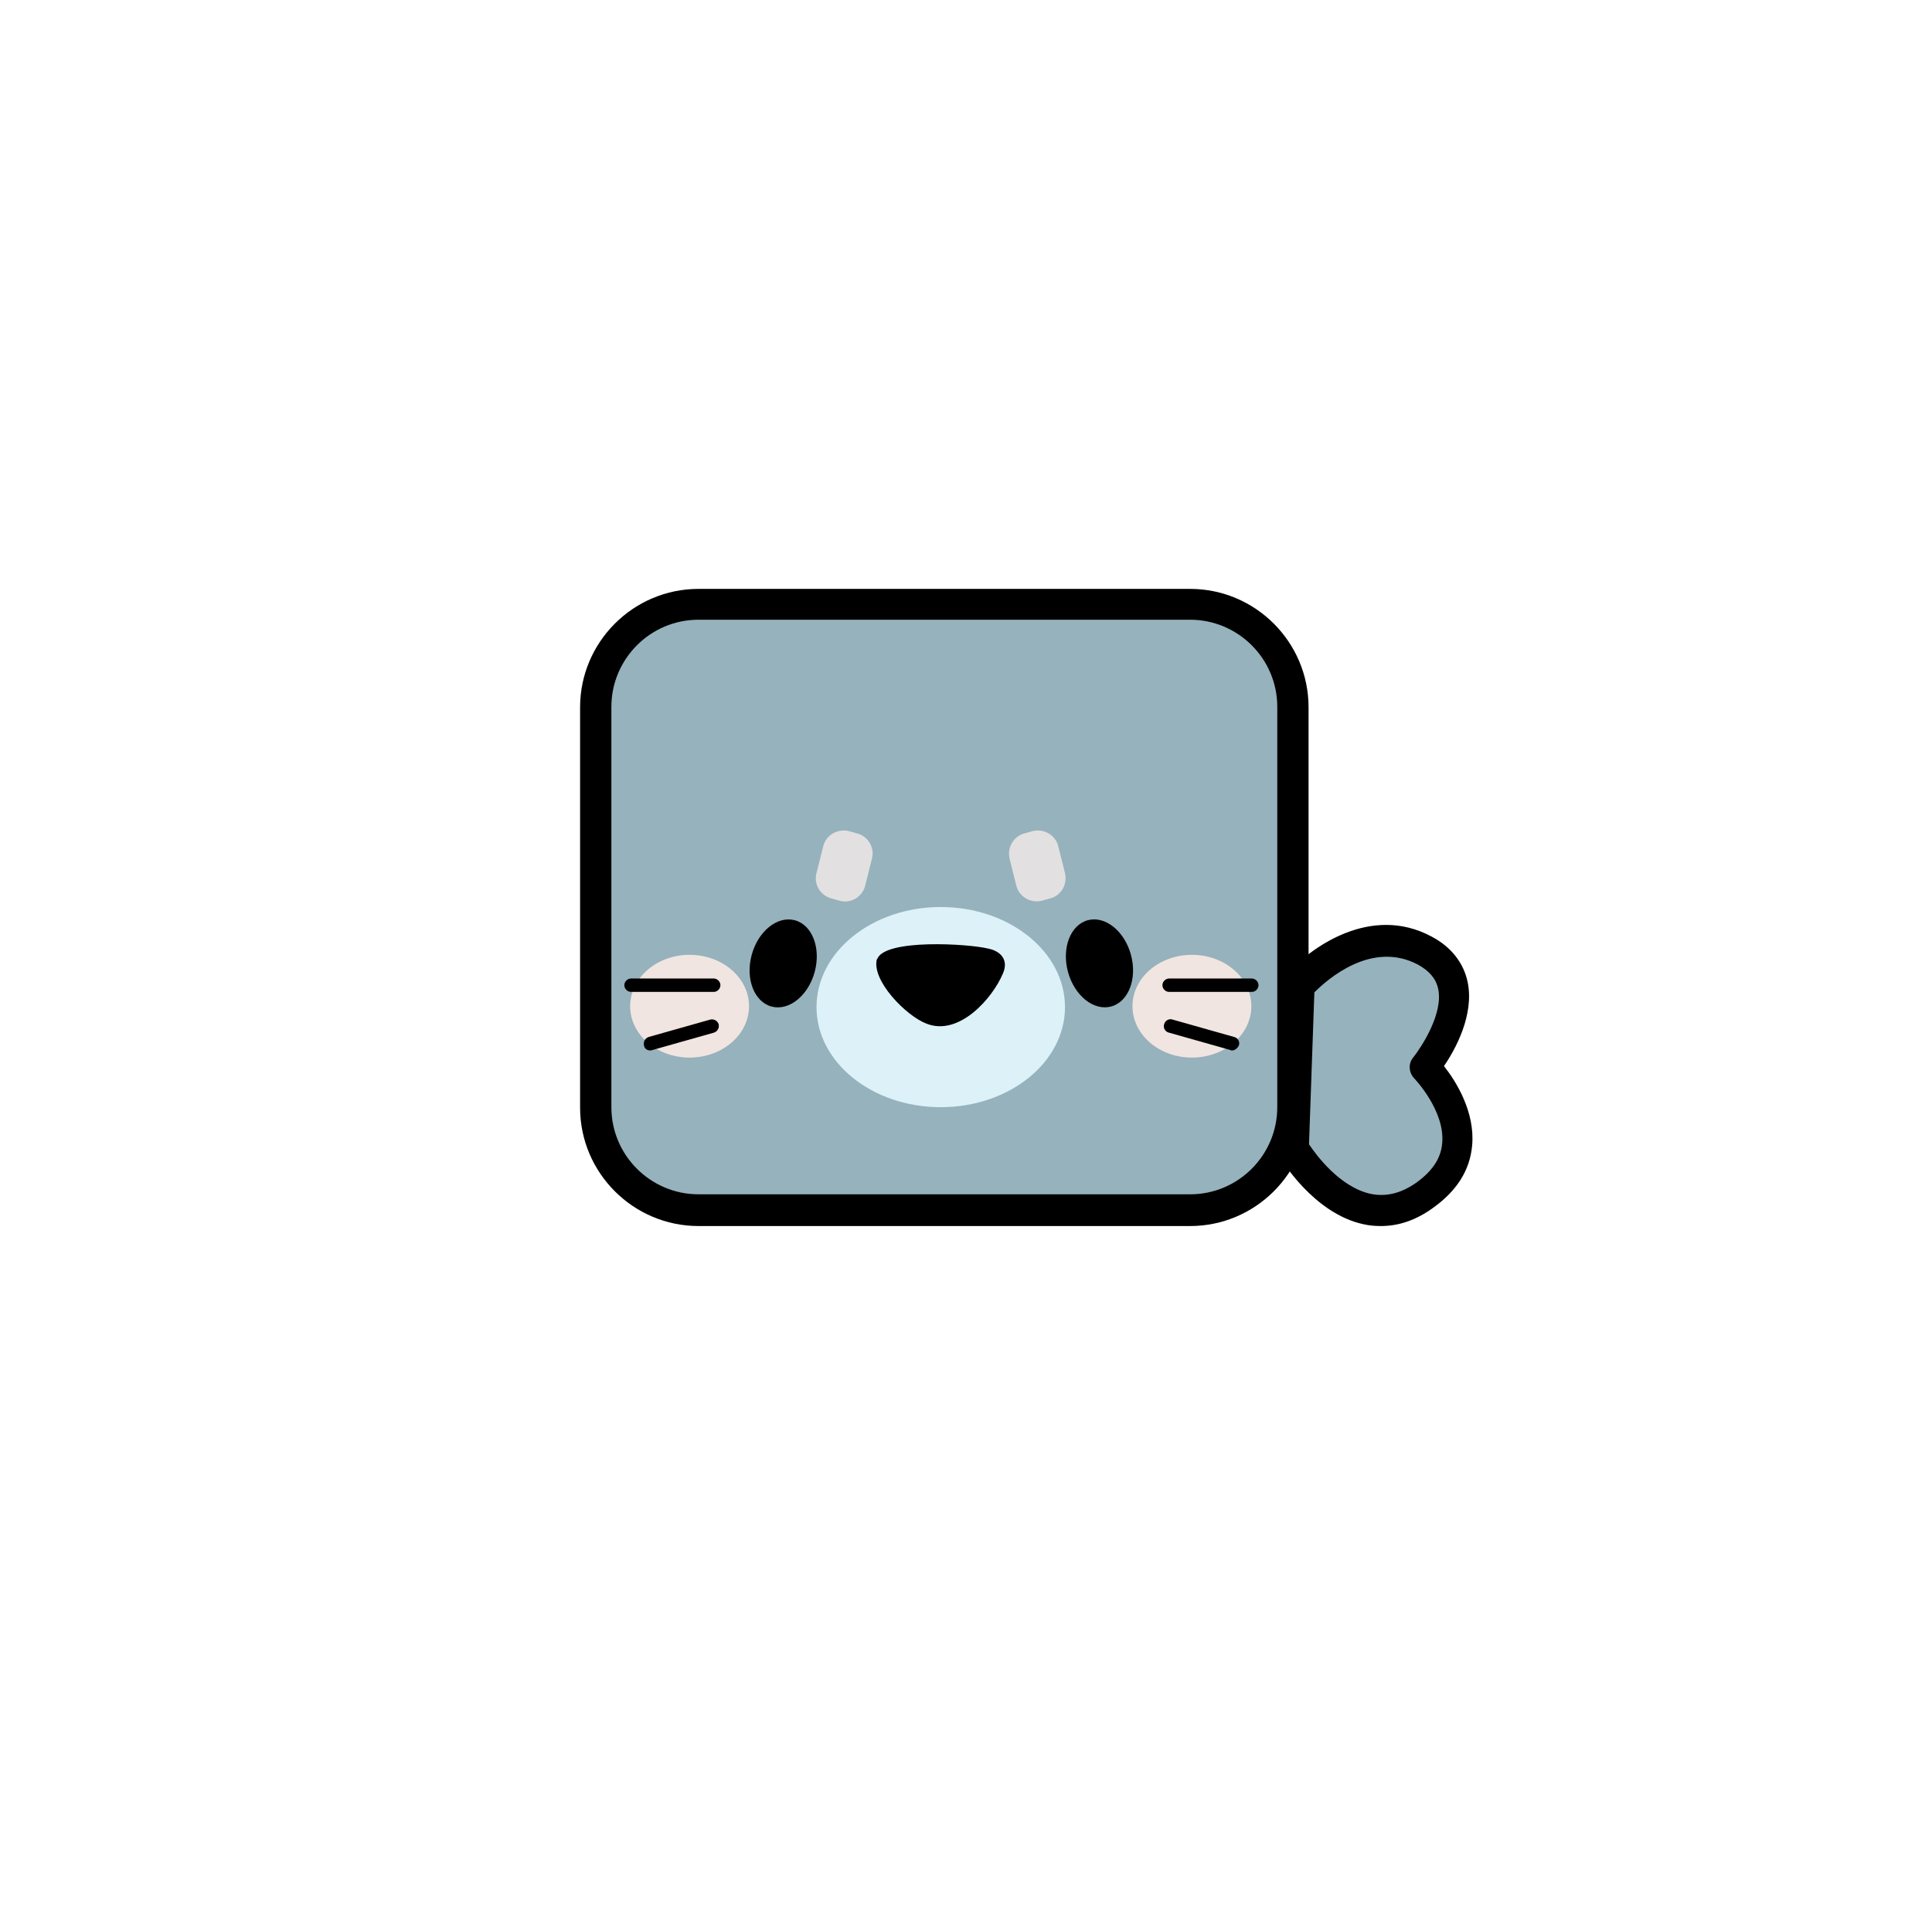
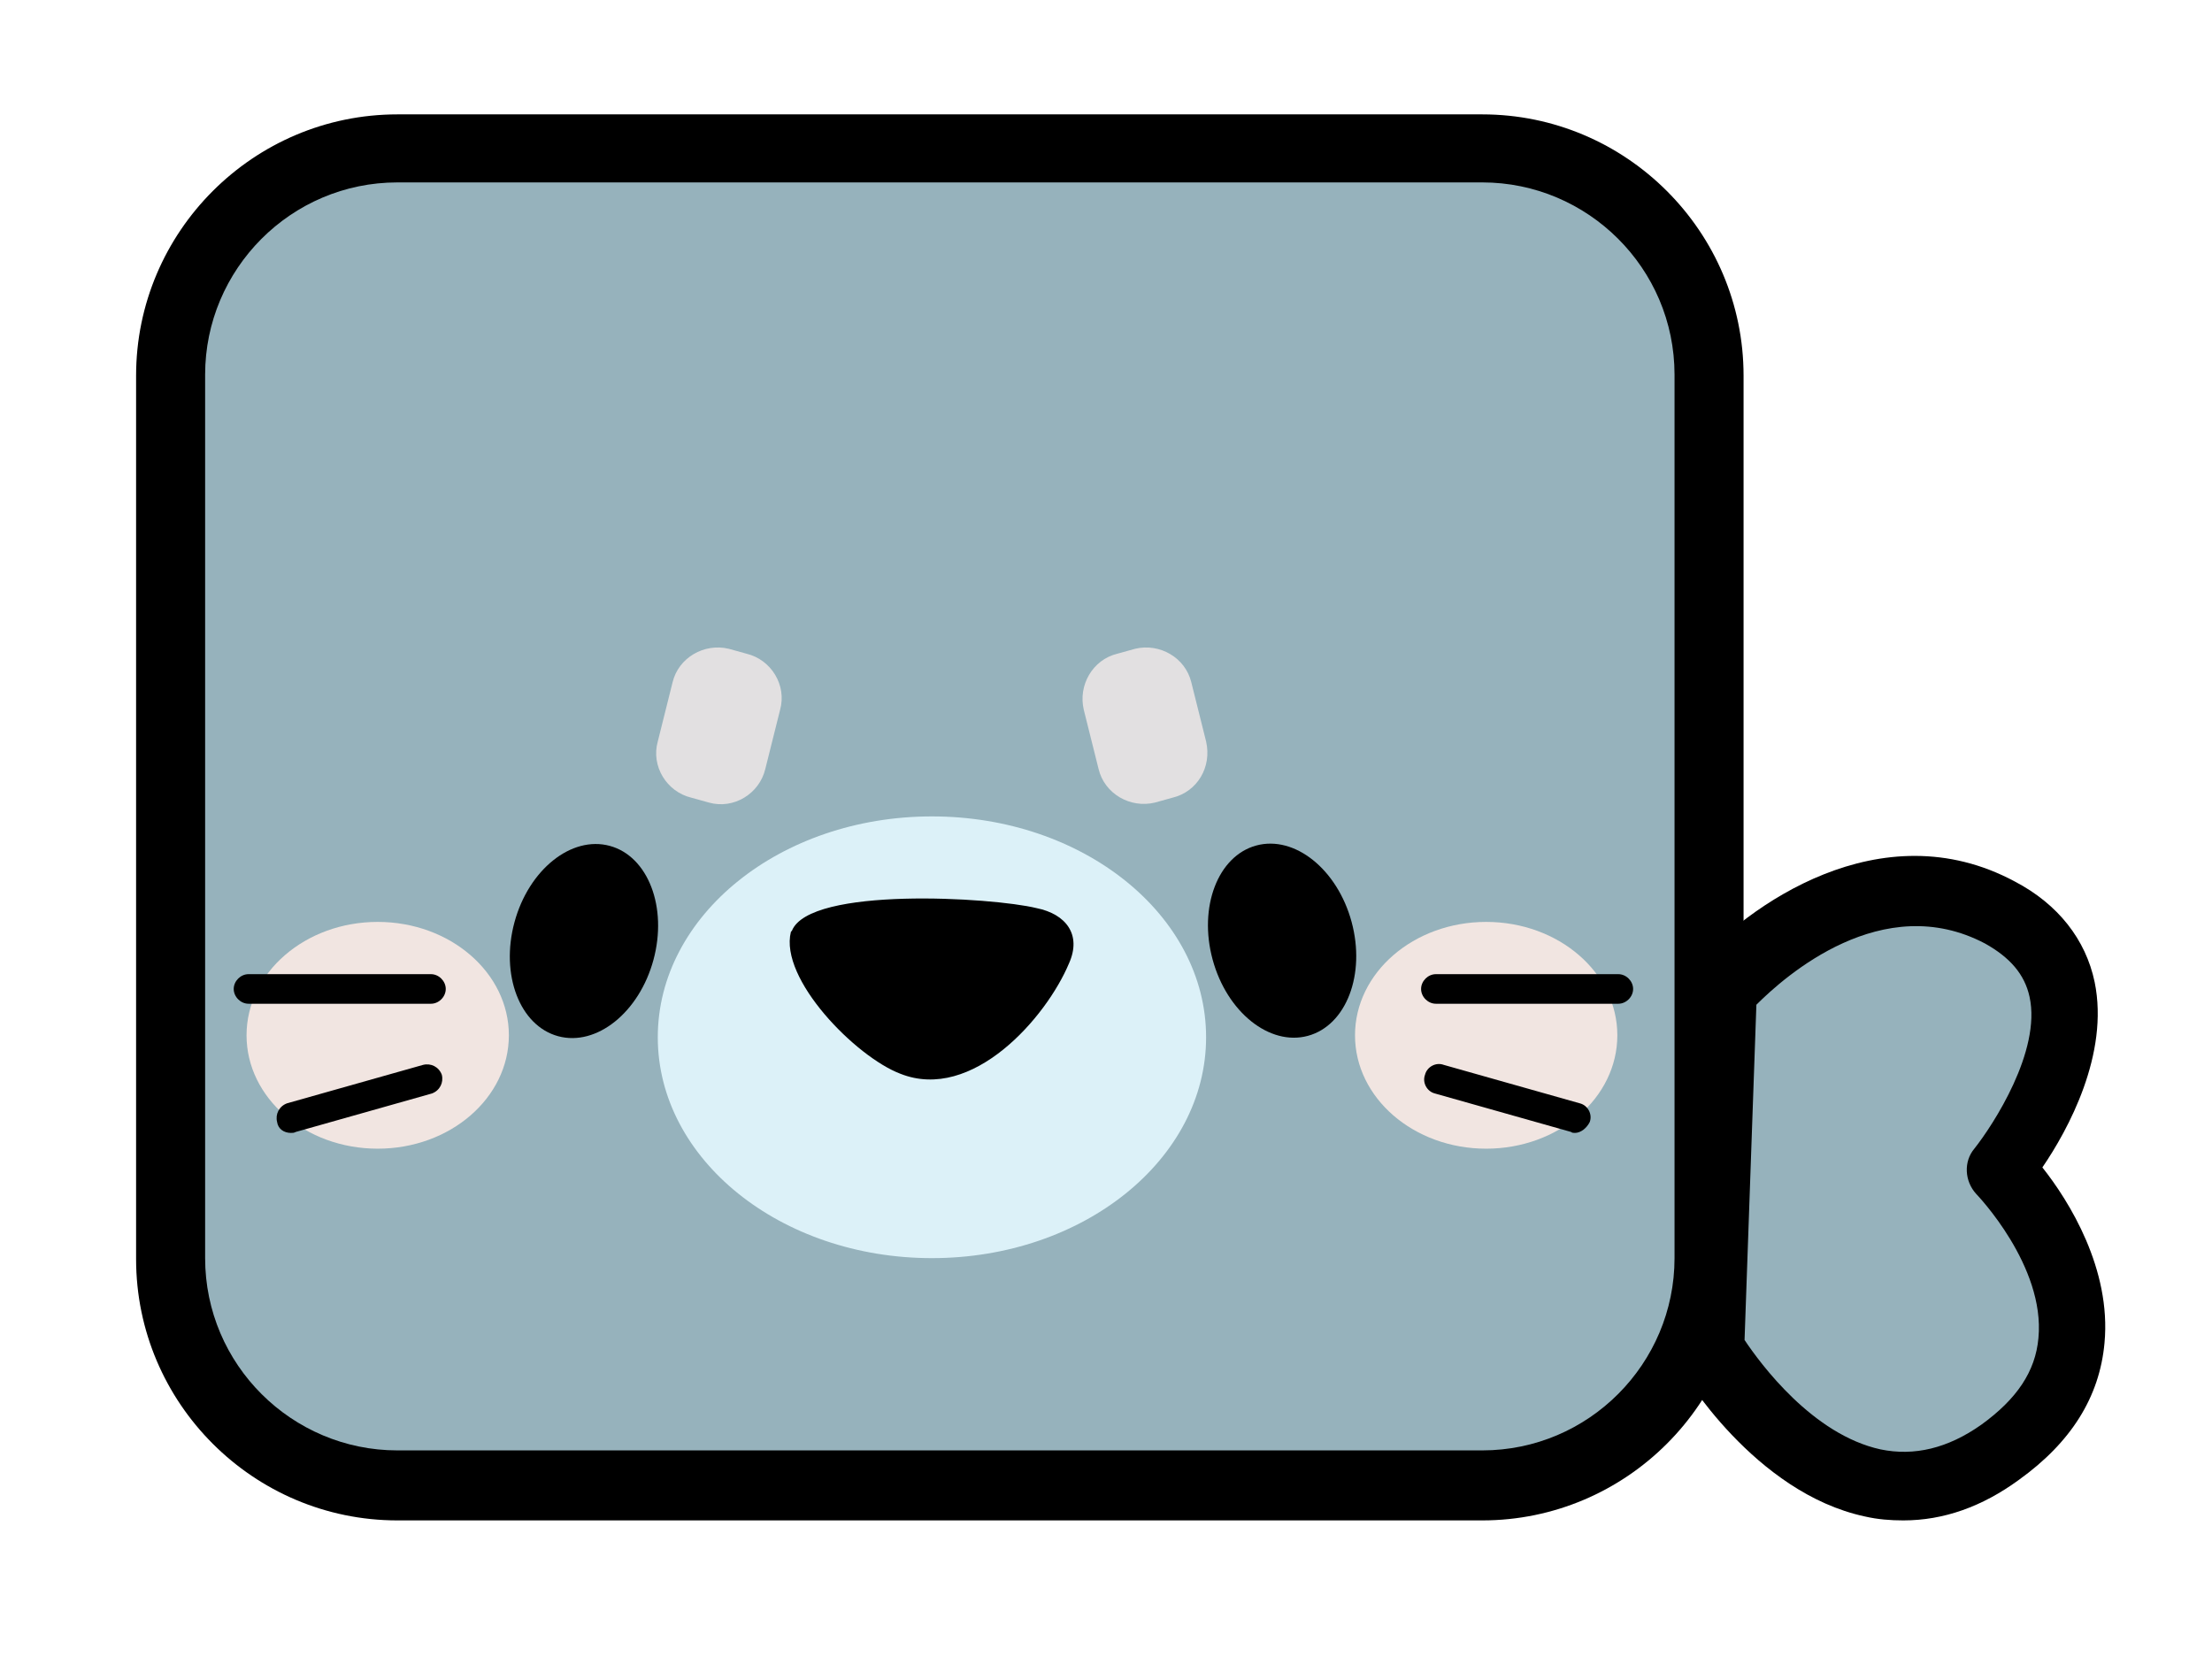
- <svg xmlns="http://www.w3.org/2000/svg" version="1.1" id="seal" x="0px" y="0px" viewBox="0 0 432.3 431.8" style="enable-background:new 0 0 432.3 431.8;" xml:space="preserve">
+ <svg xmlns="http://www.w3.org/2000/svg" version="1.1" id="seal" x="0px" y="0px" viewBox="0 0 224.3 168.7" style="enable-background:new 0 0 224.3 168.7;" xml:space="preserve">
  <style type="text/css">
	.st0{fill:#96B2BC;}
	.st1{fill:#F1E5E1;}
	.st2{fill:#E2E0E1;}
	.st3{fill:#DCF1F8;}
</style>
  <g id="main">
-     <path id="main-color" class="st0" d="M266.3,270.9h-110c-12.7,0-23-10.3-23-23v-89.6c0-12.7,10.3-23,23-23h110   c12.7,0,23,10.3,23,23v89.6C289.3,260.5,279,270.9,266.3,270.9z" />
-     <path id="main-stroke" d="M266.3,274.4h-110c-14.6,0-26.5-11.9-26.5-26.5v-89.6c0-14.6,11.9-26.5,26.5-26.5h110   c14.6,0,26.5,11.9,26.5,26.5v89.6C292.8,262.5,280.9,274.4,266.3,274.4z M156.3,138.7c-10.8,0-19.5,8.8-19.5,19.5v89.6   c0,10.8,8.8,19.5,19.5,19.5h110c10.8,0,19.5-8.8,19.5-19.5v-89.6c0-10.8-8.8-19.5-19.5-19.5L156.3,138.7L156.3,138.7z" />
+     <path id="main-color" class="st0" d="M150.3,150.7h-110c-12.7,0-23-10.3-23-23V38.1c0-12.7,10.3-23,23-23h110c12.7,0,23,10.3,23,23   v89.6C173.3,140.3,163,150.7,150.3,150.7z" />
+     <path id="main-stroke" d="M150.3,154.2h-110c-14.6,0-26.5-11.9-26.5-26.5V38.1c0-14.6,11.9-26.5,26.5-26.5h110   c14.6,0,26.5,11.9,26.5,26.5v89.6C176.8,142.3,164.9,154.2,150.3,154.2z M40.3,18.5c-10.8,0-19.5,8.8-19.5,19.5v89.6   c0,10.8,8.8,19.5,19.5,19.5h110c10.8,0,19.5-8.8,19.5-19.5V38c0-10.8-8.8-19.5-19.5-19.5L40.3,18.5L40.3,18.5z" />
  </g>
  <g id="tail">
-     <path id="tail-color" class="st0" d="M290.6,220.5c0,0,13.5-15.6,28.3-7.8s0,26.1,0,26.1s16.5,17,0,28.7   c-16.5,11.7-29.6-10.5-29.6-10.5L290.6,220.5L290.6,220.5z" />
-     <path id="tail-stroke" d="M309,274.4c-1.3,0-2.6-0.1-3.9-0.4c-11.2-2.4-18.5-14.6-18.8-15.2s-0.5-1.2-0.5-1.9l1.2-36.5   c0-0.8,0.3-1.6,0.8-2.2c5.3-6.1,18.9-15.9,32.5-8.6c4.4,2.3,7.2,5.9,8.1,10.2c1.5,7.3-2.7,15-5.3,18.8c2.7,3.4,7,10.3,6.3,17.8   c-0.5,5.5-3.4,10.1-8.7,13.9C317,273,313.1,274.4,309,274.4z M292.9,256.1c1.6,2.4,6.9,9.6,13.8,11.1c3.4,0.7,6.8-0.1,10.2-2.5   c3.6-2.6,5.5-5.4,5.8-8.8c0.7-7.3-6.2-14.5-6.3-14.6c-1.2-1.3-1.3-3.3-0.2-4.6c1.9-2.4,6.8-9.9,5.6-15.4c-0.5-2.3-2-4-4.5-5.4   c-10.4-5.5-20.3,3.3-23.2,6.2L292.9,256.1z" />
+     <path id="tail-color" class="st0" d="M174.6,100.3c0,0,13.5-15.6,28.3-7.8s0,26.1,0,26.1s16.5,17,0,28.7   c-16.5,11.7-29.6-10.5-29.6-10.5L174.6,100.3L174.6,100.3z" />
+     <path id="tail-stroke" d="M193,154.2c-1.3,0-2.6-0.1-3.9-0.4c-11.2-2.4-18.5-14.6-18.8-15.2s-0.5-1.2-0.5-1.9l1.2-36.5   c0-0.8,0.3-1.6,0.8-2.2c5.3-6.1,18.9-15.9,32.5-8.6c4.4,2.3,7.2,5.9,8.1,10.2c1.5,7.3-2.7,15-5.3,18.8c2.7,3.4,7,10.3,6.3,17.8   c-0.5,5.5-3.4,10.1-8.7,13.9C201,152.8,197.1,154.2,193,154.2z M176.9,135.9c1.6,2.4,6.9,9.6,13.8,11.1c3.4,0.7,6.8-0.1,10.2-2.5   c3.6-2.6,5.5-5.4,5.8-8.8c0.7-7.3-6.2-14.5-6.3-14.6c-1.2-1.3-1.3-3.3-0.2-4.6c1.9-2.4,6.8-9.9,5.6-15.4c-0.5-2.3-2-4-4.5-5.4   c-10.4-5.5-20.3,3.3-23.2,6.2L176.9,135.9z" />
  </g>
  <g id="face">
-     <ellipse id="r-cheek" class="st1" cx="154.3" cy="225.2" rx="13.3" ry="11.5" />
-     <path id="r-brow" class="st2" d="M189.9,186l1.8,0.5c2.5,0.6,4.1,3.2,3.4,5.7l-1.5,6c-0.6,2.5-3.2,4.1-5.7,3.4l-1.8-0.5   c-2.5-0.6-4.1-3.2-3.4-5.7l1.5-6C184.8,186.9,187.4,185.4,189.9,186z" />
-     <ellipse id="l-cheek" class="st1" cx="266.7" cy="225.2" rx="13.3" ry="11.5" />
-     <path id="l-brow" class="st2" d="M234.9,201.1l-1.8,0.5c-2.5,0.6-5.1-0.9-5.7-3.4l-1.5-6c-0.6-2.5,0.9-5.1,3.4-5.7l1.8-0.5   c2.5-0.6,5.1,0.9,5.7,3.4l1.5,6C238.9,198,237.4,200.5,234.9,201.1z" />
+     <ellipse id="r-cheek" class="st1" cx="38.3" cy="105" rx="13.3" ry="11.5" />
+     <path id="r-brow" class="st2" d="M73.9,65.8l1.8,0.5c2.5,0.6,4.1,3.2,3.4,5.7l-1.5,6c-0.6,2.5-3.2,4.1-5.7,3.4l-1.8-0.5   c-2.5-0.6-4.1-3.2-3.4-5.7l1.5-6C68.8,66.7,71.4,65.2,73.9,65.8z" />
+     <ellipse id="l-cheek" class="st1" cx="150.7" cy="105" rx="13.3" ry="11.5" />
+     <path id="l-brow" class="st2" d="M118.9,80.9l-1.8,0.5c-2.5,0.6-5.1-0.9-5.7-3.4l-1.5-6c-0.6-2.5,0.9-5.1,3.4-5.7l1.8-0.5   c2.5-0.6,5.1,0.9,5.7,3.4l1.5,6C122.9,77.8,121.4,80.3,118.9,80.9z" />
  </g>
  <g id="nose">
-     <ellipse id="nose-bg" class="st3" cx="210.5" cy="225.4" rx="27.8" ry="22.4" />
-     <path id="nose-main" d="M196.3,214.6c1.8-4.5,20.3-3.4,24.8-2.3c3,0.6,4.6,2.7,3.3,5.6c-2.3,5.5-9.8,14.1-17.1,11.2   c-4.5-1.7-12.3-9.6-11.1-14.4L196.3,214.6L196.3,214.6z" />
+     <ellipse id="nose-bg" class="st3" cx="94.5" cy="105.2" rx="27.8" ry="22.4" />
+     <path id="nose-main" d="M80.3,94.4c1.8-4.5,20.3-3.4,24.8-2.3c3,0.6,4.6,2.7,3.3,5.6c-2.3,5.5-9.8,14.1-17.1,11.2   c-4.5-1.7-12.3-9.6-11.1-14.4L80.3,94.4L80.3,94.4z" />
  </g>
  <g id="eyes">
-     <ellipse id="r-eye" transform="matrix(0.2617 -0.9652 0.9652 0.2617 -78.701 328.2996)" cx="175.2" cy="215.6" rx="10" ry="7.3" />
-     <ellipse id="l-eye" transform="matrix(0.9652 -0.2617 0.2617 0.9652 -47.8479 71.8904)" cx="246" cy="215.6" rx="7.3" ry="10" />
+     <ellipse id="r-eye" transform="matrix(0.2617 -0.9652 0.9652 0.2617 -48.3578 127.6143)" cx="59.2" cy="95.4" rx="10" ry="7.3" />
+     <ellipse id="l-eye" transform="matrix(0.9652 -0.2617 0.2617 0.9652 -20.4361 37.344)" cx="130" cy="95.4" rx="7.3" ry="10" />
  </g>
  <g id="whiskers">
-     <path id="l-whiskers" d="M145.5,235.1c-0.7,0-1.3-0.4-1.4-1.1c-0.2-0.8,0.2-1.6,1-1.9l13.8-3.9c0.8-0.2,1.6,0.2,1.9,1   c0.2,0.8-0.2,1.6-1,1.9L146,235C145.8,235.1,145.7,235.1,145.5,235.1z M161.2,220.5c0-0.8-0.7-1.5-1.5-1.5h-18.5   c-0.8,0-1.5,0.7-1.5,1.5s0.7,1.5,1.5,1.5h18.5C160.5,222,161.2,221.3,161.2,220.5z" />
-     <path id="r-whiskers" d="M275.7,235.1c-0.1,0-0.3,0-0.4-0.1l-13.8-3.9c-0.8-0.2-1.3-1.1-1-1.9c0.2-0.8,1.1-1.3,1.9-1l13.8,3.9   c0.8,0.2,1.3,1.1,1,1.9C276.9,234.6,276.3,235.1,275.7,235.1z M281.6,220.5c0-0.8-0.7-1.5-1.5-1.5h-18.5c-0.8,0-1.5,0.7-1.5,1.5   s0.7,1.5,1.5,1.5h18.5C280.9,222,281.6,221.3,281.6,220.5z" />
+     <path id="l-whiskers" d="M29.5,114.9c-0.7,0-1.3-0.4-1.4-1.1c-0.2-0.8,0.2-1.6,1-1.9l13.8-3.9c0.8-0.2,1.6,0.2,1.9,1   c0.2,0.8-0.2,1.6-1,1.9L30,114.8C29.8,114.9,29.7,114.9,29.5,114.9z M45.2,100.3c0-0.8-0.7-1.5-1.5-1.5H25.2   c-0.8,0-1.5,0.7-1.5,1.5s0.7,1.5,1.5,1.5h18.5C44.5,101.8,45.2,101.1,45.2,100.3z" />
+     <path id="r-whiskers" d="M159.7,114.9c-0.1,0-0.3,0-0.4-0.1l-13.8-3.9c-0.8-0.2-1.3-1.1-1-1.9c0.2-0.8,1.1-1.3,1.9-1l13.8,3.9   c0.8,0.2,1.3,1.1,1,1.9C160.9,114.4,160.3,114.9,159.7,114.9z M165.6,100.3c0-0.8-0.7-1.5-1.5-1.5h-18.5c-0.8,0-1.5,0.7-1.5,1.5   s0.7,1.5,1.5,1.5h18.5C164.9,101.8,165.6,101.1,165.6,100.3z" />
  </g>
</svg>
